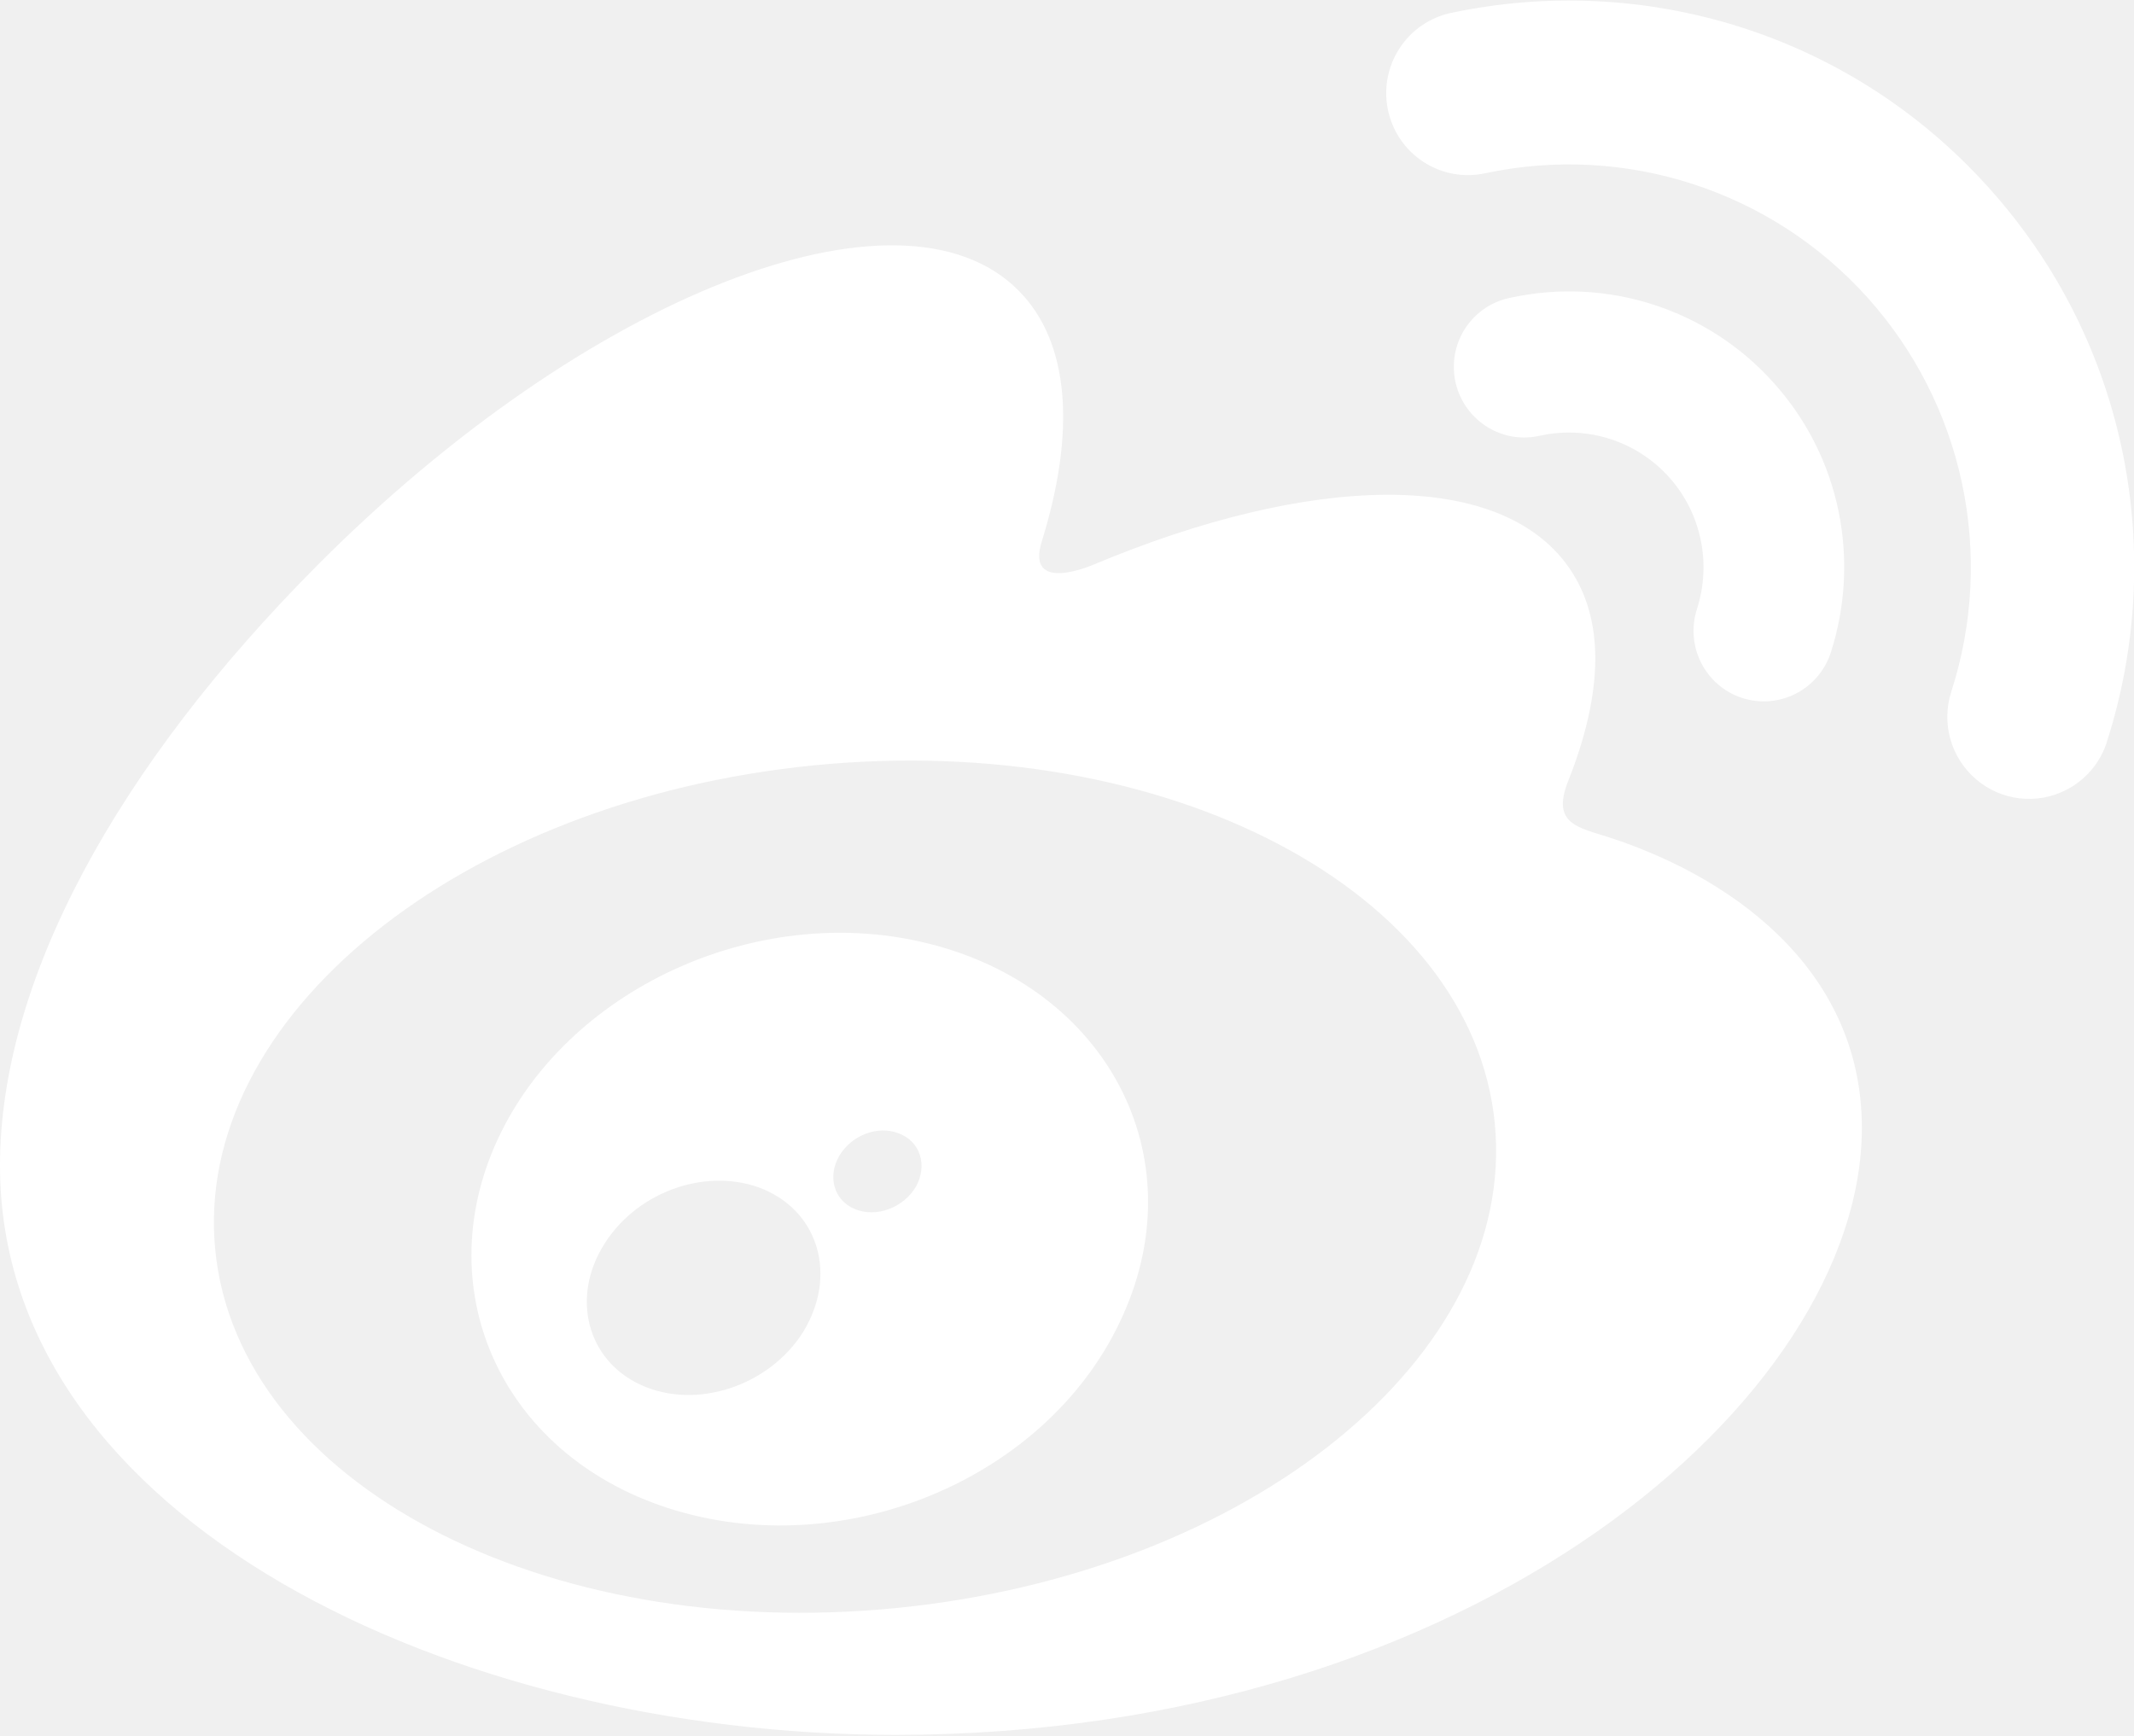
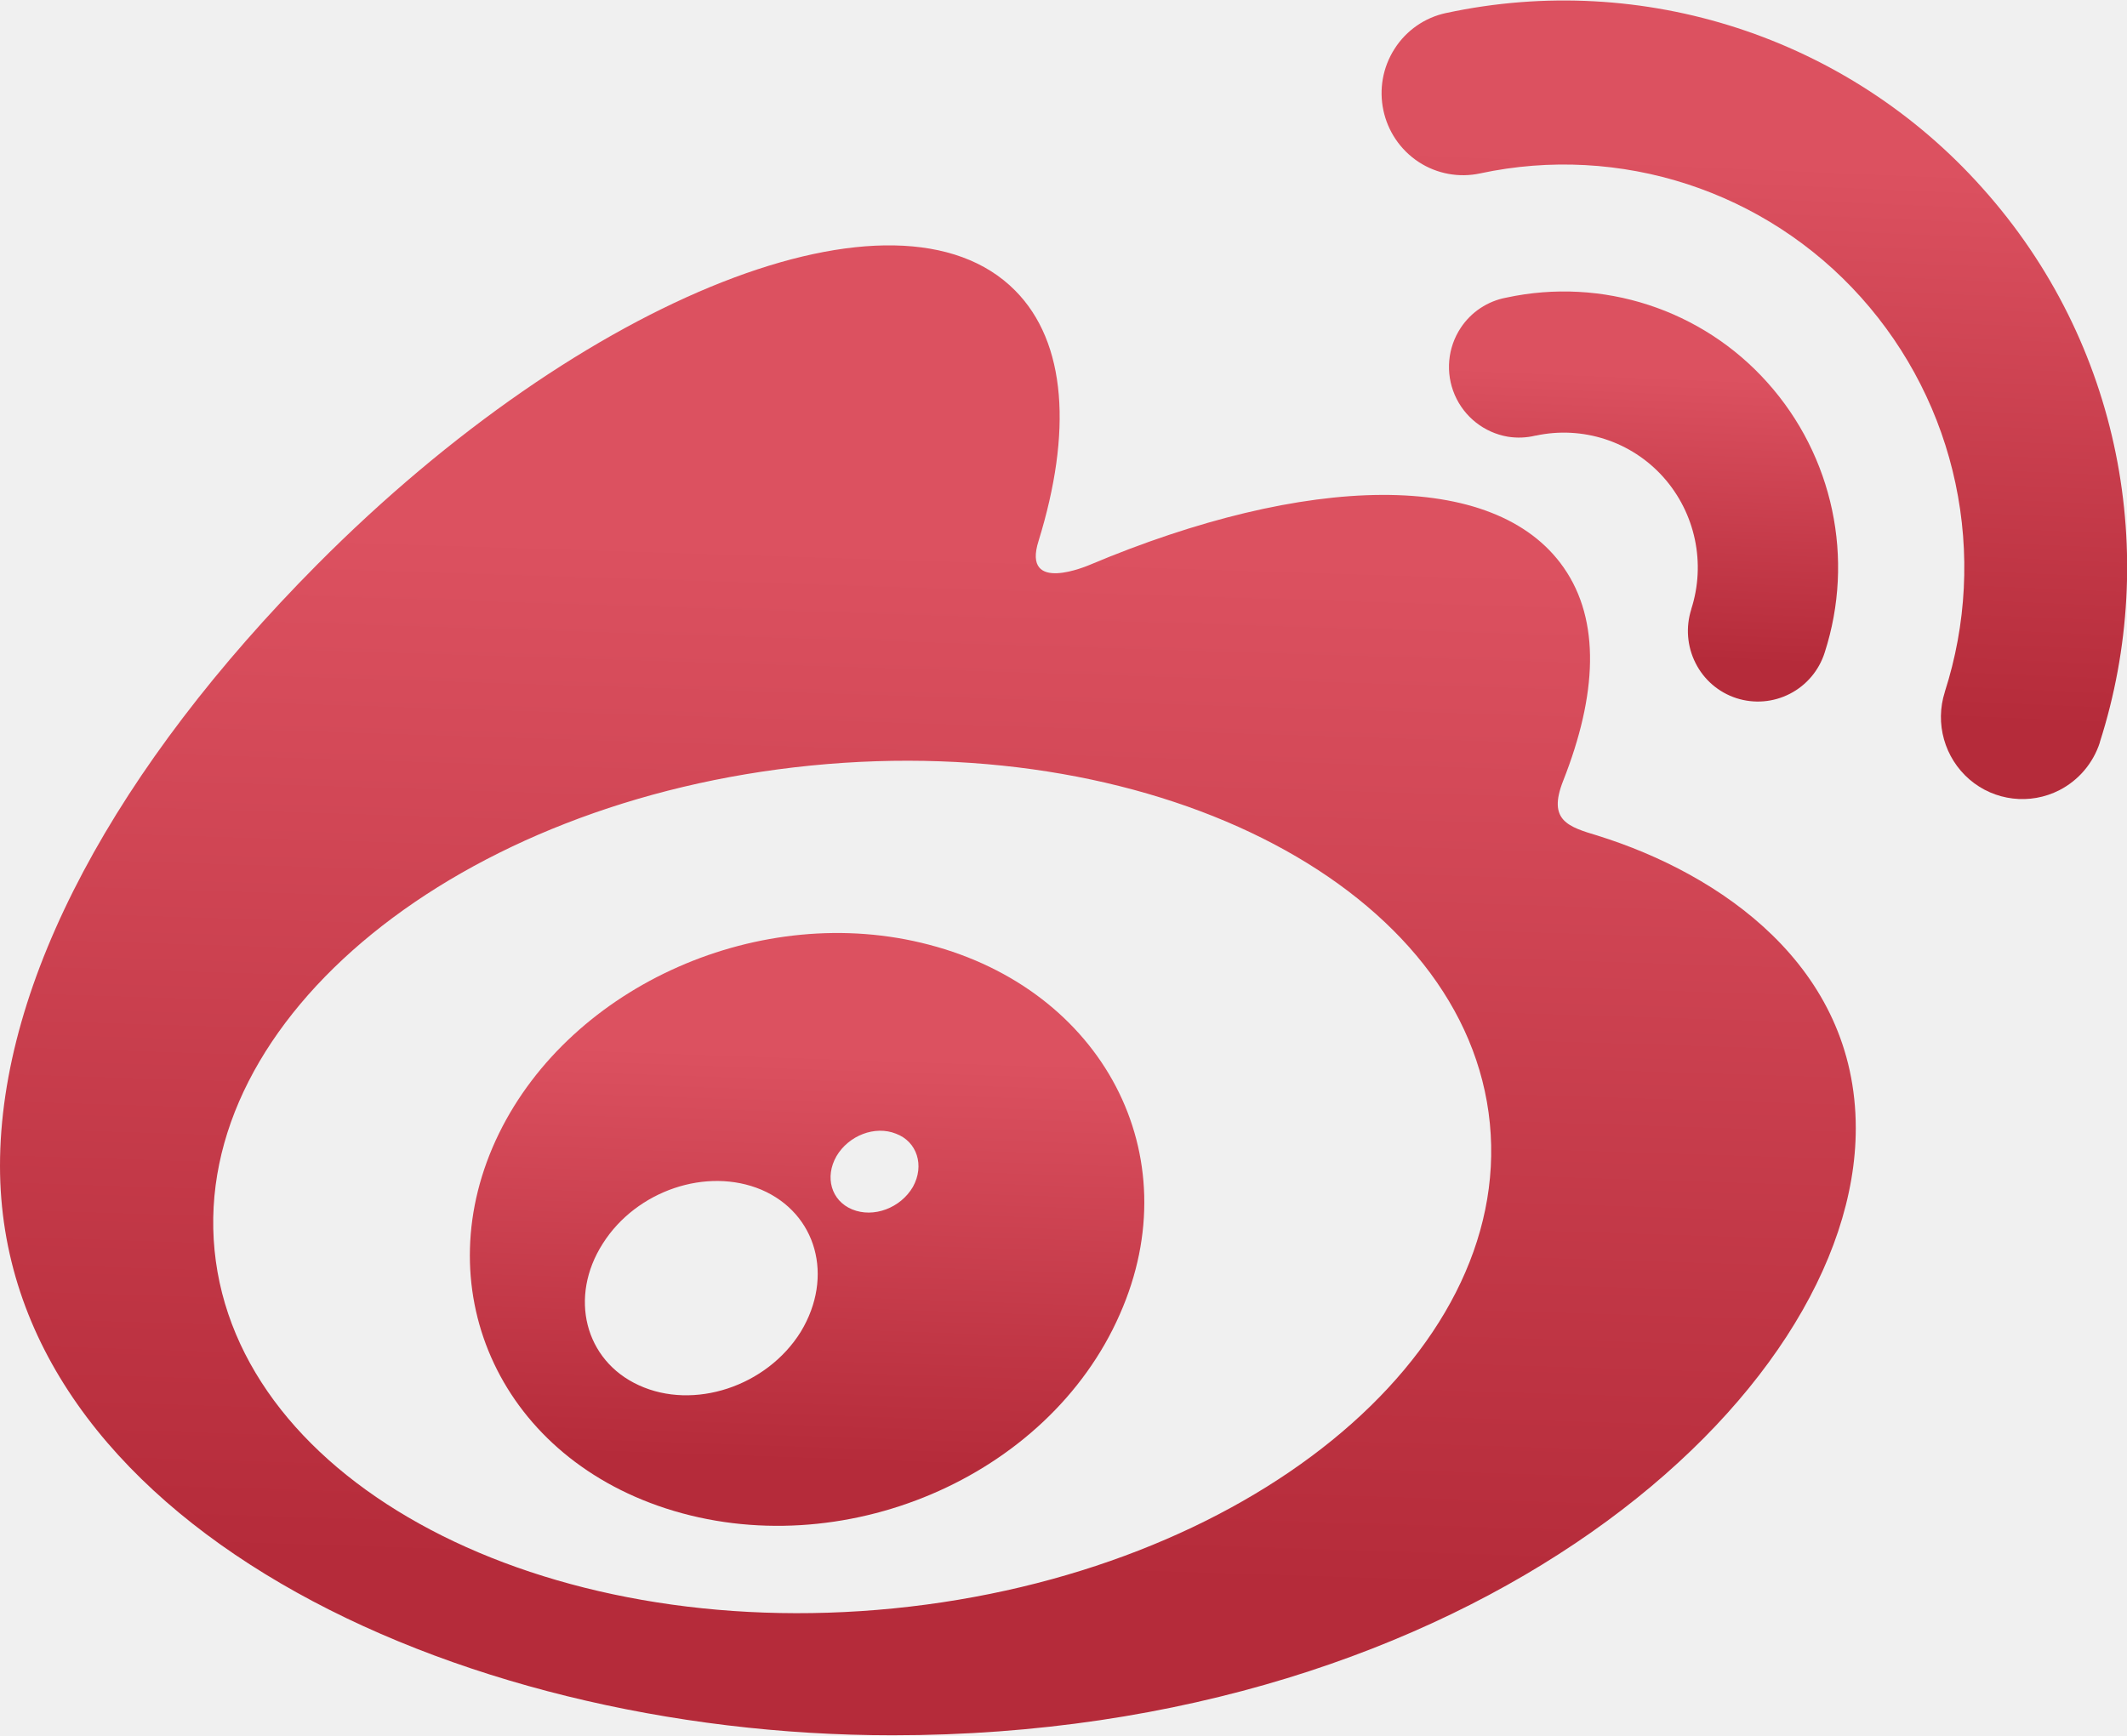
- <svg xmlns="http://www.w3.org/2000/svg" width="75" height="61" fill="none">
-   <g clip-path="url(#clip0)" fill="#fff">
-     <path d="M31.509 56.521C19.092 57.75 8.374 52.121 7.566 43.94c-.806-8.178 8.61-15.805 21.025-17.037 12.418-1.233 23.137 4.399 23.943 12.575.805 8.181-8.607 15.81-21.025 17.043zm24.837-27.153c-1.056-.316-1.78-.533-1.228-1.925 1.198-3.024 1.322-5.632.023-7.493-2.435-3.49-9.097-3.302-16.733-.093 0-.005-2.398 1.053-1.786-.855 1.175-3.79.998-6.963-.83-8.795-4.142-4.16-15.16.157-24.609 9.633C4.108 26.94 0 34.464 0 40.97c0 12.445 15.907 20.01 31.468 20.01 20.399 0 33.968-11.892 33.968-21.332 0-5.705-4.788-8.942-9.09-10.28zM69.892 6.594C64.966 1.114 57.7-.974 50.992.456h-.001a2.867 2.867 0 00-1.81 1.251 2.887 2.887 0 00.848 3.985 2.866 2.866 0 002.161.4 14.101 14.101 0 0113.44 4.363 14.182 14.182 0 013.325 6.531 14.21 14.21 0 01-.376 7.325 2.886 2.886 0 00.871 3.082 2.864 2.864 0 003.169.372 2.879 2.879 0 001.426-1.676l.001-.012c2.103-6.546.774-14.01-4.154-19.483z" />
-     <path d="M62.326 13.444a9.643 9.643 0 00-9.206-2.985 2.467 2.467 0 00-1.609 1.06 2.484 2.484 0 001.658 3.827c.327.053.66.04.982-.039v.002a4.724 4.724 0 015.616 3.646 4.755 4.755 0 01-.129 2.455h.002a2.489 2.489 0 00.15 1.892 2.466 2.466 0 003.326 1.079 2.48 2.48 0 001.228-1.446c1.027-3.19.385-6.823-2.018-9.491zM32.193 41.706c-.435.747-1.394 1.105-2.146.794-.74-.306-.973-1.139-.552-1.871.433-.729 1.357-1.084 2.093-.79.75.274 1.02 1.118.605 1.867zm-3.956 5.097c-1.201 1.922-3.773 2.765-5.711 1.877-1.91-.872-2.473-3.106-1.27-4.98 1.186-1.867 3.671-2.7 5.594-1.89 1.945.832 2.567 3.05 1.386 4.993zm4.512-13.607c-5.909-1.543-12.588 1.412-15.154 6.636-2.614 5.328-.086 11.242 5.882 13.176 6.185 2 13.473-1.065 16.007-6.817 2.5-5.621-.62-11.41-6.735-12.995z" />
+ <svg xmlns="http://www.w3.org/2000/svg" width="49" height="40" fill="none">
+   <g clip-path="url(#clip0)">
+     <path d="M20.586 37.063c-8.112.806-15.115-2.886-15.643-8.25-.526-5.363 5.625-10.364 13.736-11.172 8.113-.808 15.117 2.885 15.643 8.246.526 5.365-5.623 10.368-13.736 11.176zm16.227-17.805c-.69-.207-1.163-.35-.803-1.263.783-1.983.864-3.693.015-4.913-1.59-2.288-5.943-2.165-10.932-.061 0-.003-1.567.69-1.166-.561.767-2.485.651-4.566-.543-5.767-2.706-2.728-9.904.103-16.078 6.317C2.684 17.665 0 22.6 0 26.866c0 8.16 10.392 13.121 20.56 13.121 13.326 0 22.192-7.797 22.192-13.988 0-3.74-3.129-5.863-5.94-6.741z" fill="url(#paint0_linear)" />
+     <path d="M45.661 4.324A12.915 12.915 0 0033.314.3h-.002a1.87 1.87 0 00-1.182.82 1.898 1.898 0 00.554 2.614 1.869 1.869 0 001.412.262 9.192 9.192 0 018.78 2.86 9.312 9.312 0 012.173 4.284 9.352 9.352 0 01-.246 4.803h.001a1.901 1.901 0 00.569 2.02 1.87 1.87 0 002.07.245c.443-.228.778-.623.932-1.1V17.1c1.374-4.293.506-9.187-2.714-12.776z" fill="url(#paint1_linear)" />
+     <path d="M40.717 8.816a6.286 6.286 0 00-6.014-1.958 1.609 1.609 0 00-1.051.695 1.632 1.632 0 001.083 2.51c.213.034.431.026.641-.026v.002a3.075 3.075 0 012.942.955 3.13 3.13 0 01.643 3.045h.002c-.132.41-.097.857.098 1.241a1.606 1.606 0 002.173.707c.382-.196.67-.537.801-.948a6.385 6.385 0 00-1.318-6.223z" fill="url(#paint2_linear)" />
+     <path d="M21.032 27.348c-.284.49-.91.725-1.402.52-.483-.2-.635-.746-.36-1.226.282-.478.886-.71 1.367-.519.49.18.666.734.395 1.225zm-2.585 3.342c-.784 1.26-2.465 1.813-3.73 1.231-1.248-.571-1.616-2.037-.83-3.265.775-1.224 2.398-1.77 3.655-1.24 1.27.546 1.677 2 .905 3.274zm2.949-8.922c-3.86-1.012-8.225.926-9.901 4.351-1.708 3.494-.056 7.372 3.843 8.64 4.04 1.312 8.802-.698 10.458-4.47 1.634-3.686-.405-7.481-4.4-8.521z" fill="url(#paint3_linear)" />
  </g>
  <defs>
+     <linearGradient id="paint0_linear" x1="6.124" y1="12.134" x2="5.379" y2="35.85" gradientUnits="userSpaceOnUse">
+       <stop stop-color="#DC5160" />
+       <stop offset="1" stop-color="#B52B3A" />
+     </linearGradient>
+     <linearGradient id="paint1_linear" x1="34.288" y1="3.485" x2="33.756" y2="16.186" gradientUnits="userSpaceOnUse">
+       <stop stop-color="#DC5160" />
+       <stop offset="1" stop-color="#B52B3A" />
+     </linearGradient>
+     <linearGradient id="paint2_linear" x1="34.663" y1="8.501" x2="34.394" y2="15.023" gradientUnits="userSpaceOnUse">
+       <stop stop-color="#DC5160" />
+       <stop offset="1" stop-color="#B52B3A" />
+     </linearGradient>
+     <linearGradient id="paint3_linear" x1="13.05" y1="24.078" x2="12.725" y2="33.512" gradientUnits="userSpaceOnUse">
+       <stop stop-color="#DC5160" />
+       <stop offset="1" stop-color="#B52B3A" />
+     </linearGradient>
    <clipPath id="clip0">
-       <path fill="#fff" d="M0 0h75v61H0z" />
+       <path fill="#fff" d="M0 0h49v40H0z" />
    </clipPath>
  </defs>
</svg>
